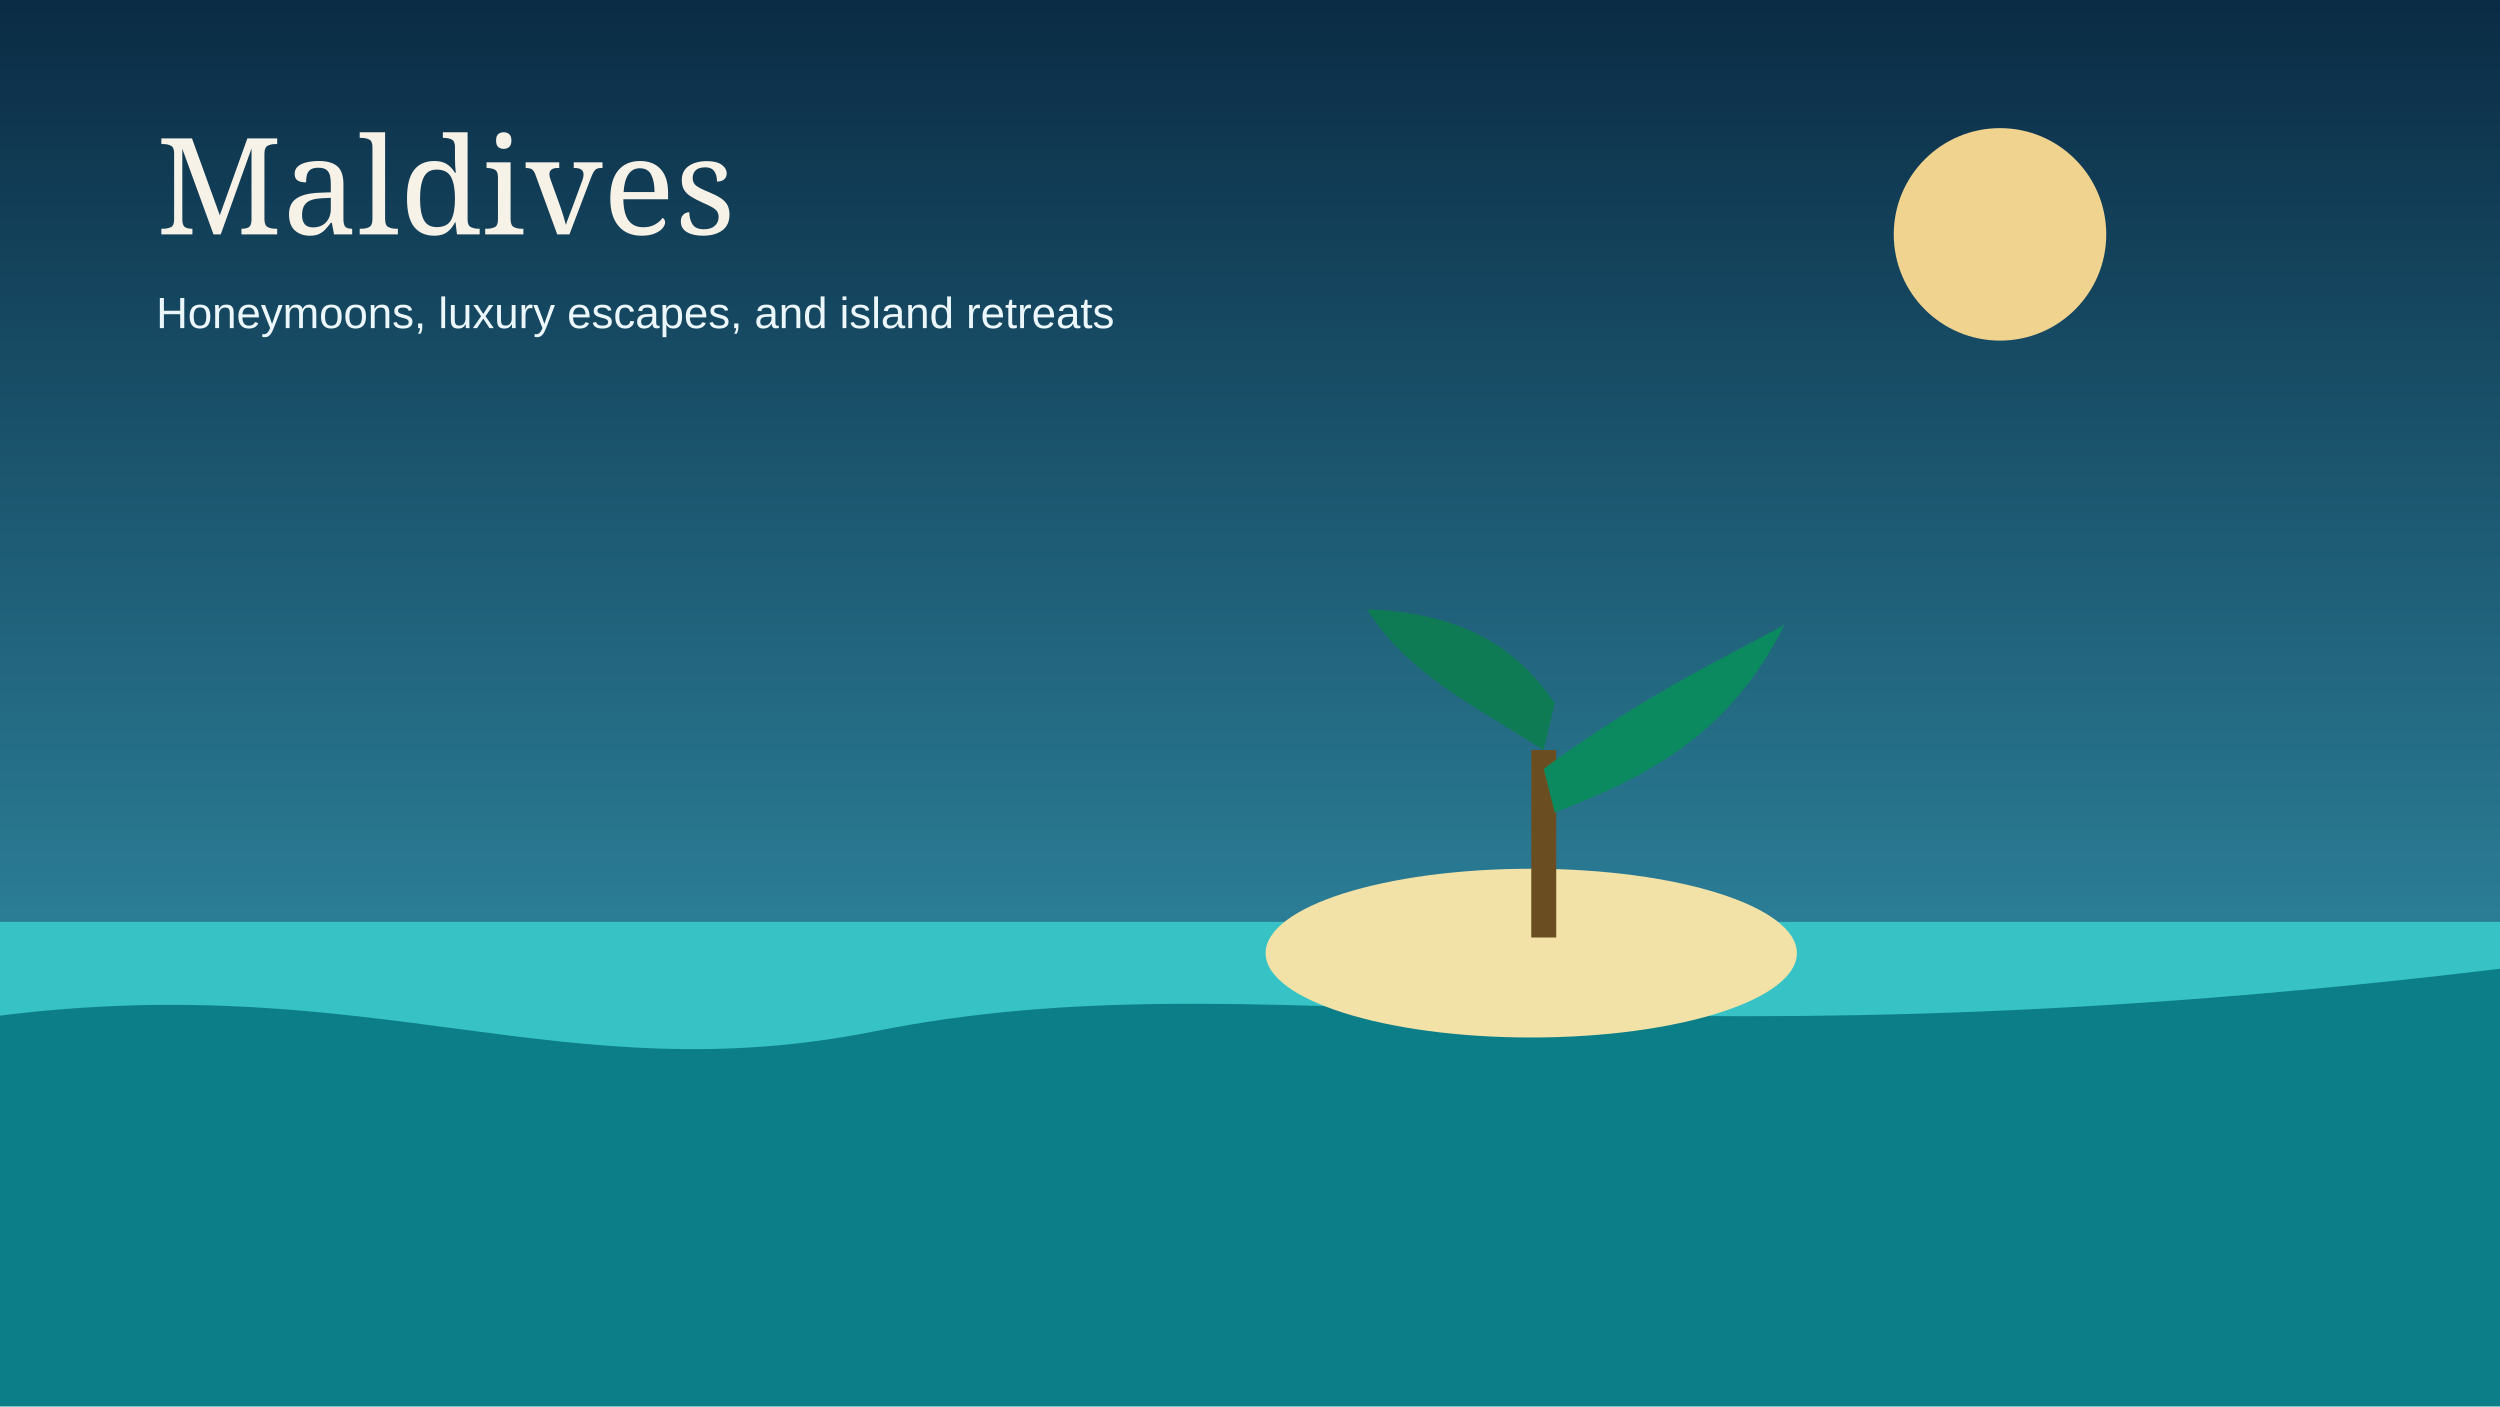
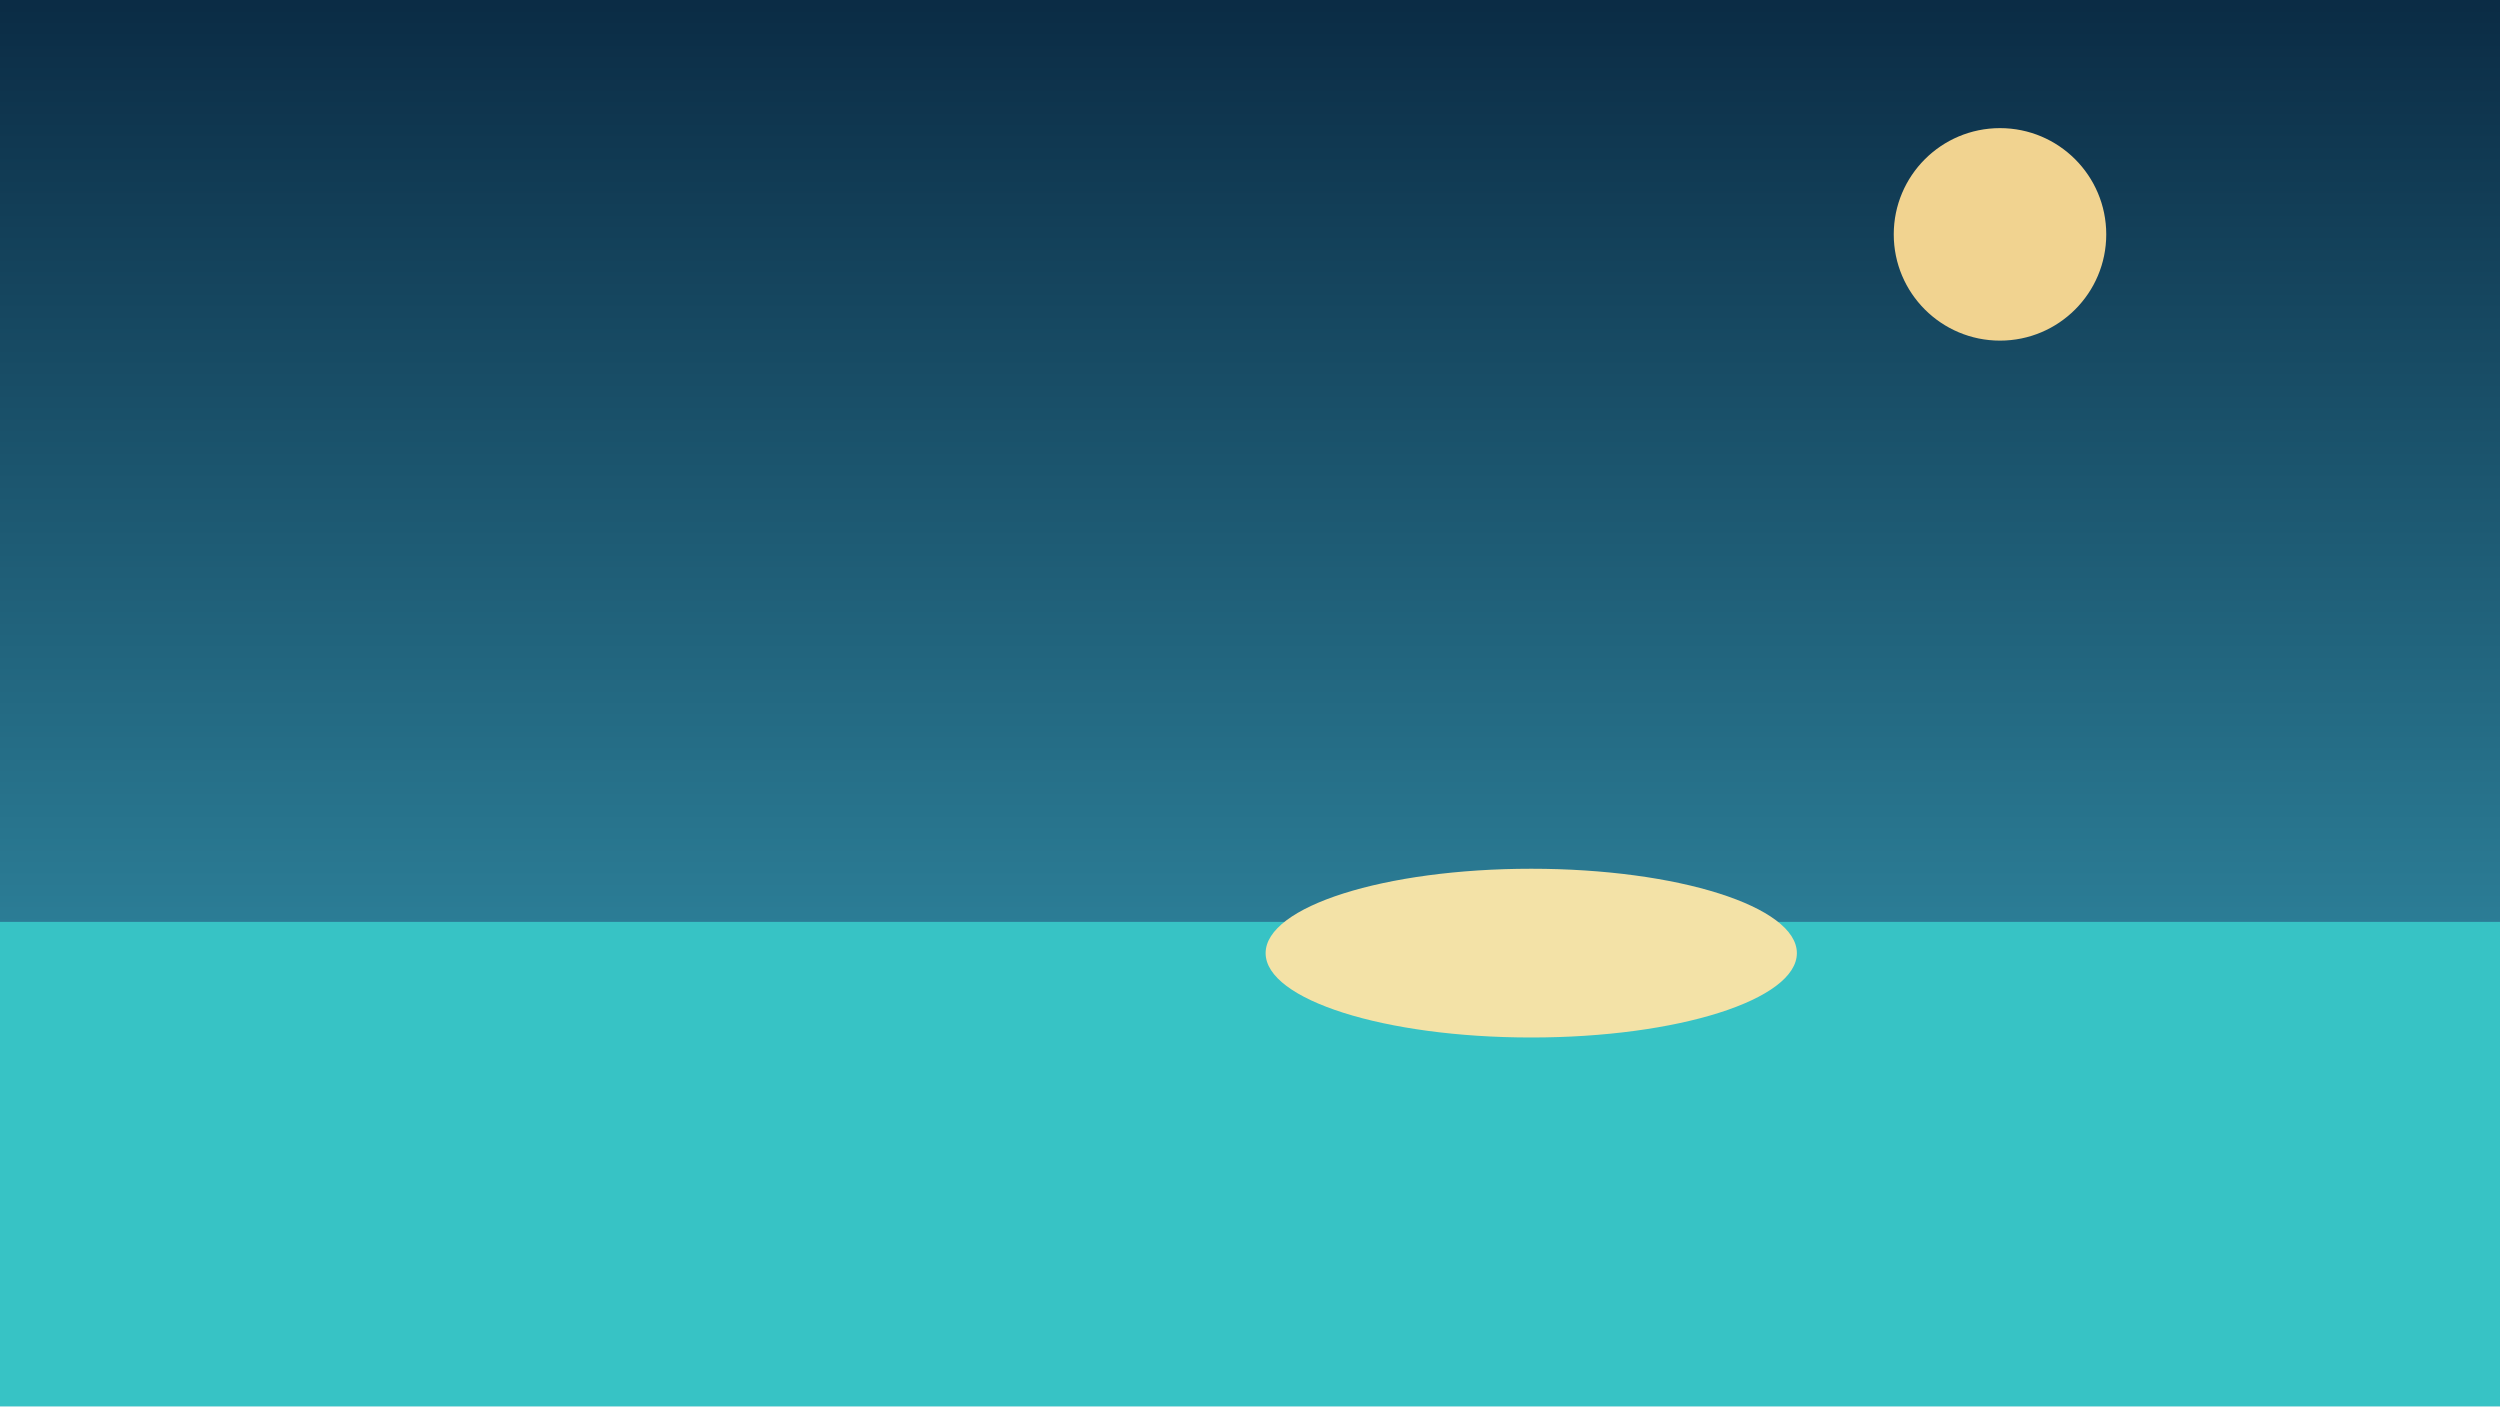
<svg xmlns="http://www.w3.org/2000/svg" viewBox="0 0 1600 900">
  <defs>
    <linearGradient id="sky" x1="0" x2="0" y1="0" y2="1">
      <stop offset="0%" stop-color="#0b2c45" />
      <stop offset="100%" stop-color="#3ca7c0" />
    </linearGradient>
  </defs>
  <rect width="1600" height="900" fill="url(#sky)" />
  <circle cx="1280" cy="150" r="68" fill="#f1d390" />
  <rect x="0" y="590" width="1600" height="310" fill="#37c3c5" />
-   <path d="M0 650 C240 620, 360 700, 560 660 C810 610, 1020 690, 1600 620 L1600 900 L0 900 Z" fill="#0b7e88" />
  <ellipse cx="980" cy="610" rx="170" ry="54" fill="#f3e2a7" />
-   <rect x="980" y="480" width="16" height="120" fill="#6b4d22" />
-   <path d="M988 480 C940 450, 900 430, 875 390 C930 392, 968 410, 995 450 Z" fill="#0e7b55" />
-   <path d="M988 492 C1045 450, 1095 425, 1142 400 C1108 468, 1058 496, 995 520 Z" fill="#0c8a5f" />
-   <text x="100" y="150" font-family="Georgia,serif" font-size="86" fill="#f7f2e8">Maldives</text>
-   <text x="100" y="210" font-family="Arial,sans-serif" font-size="28" fill="#ecf7fb">Honeymoons, luxury escapes, and island retreats</text>
</svg>
